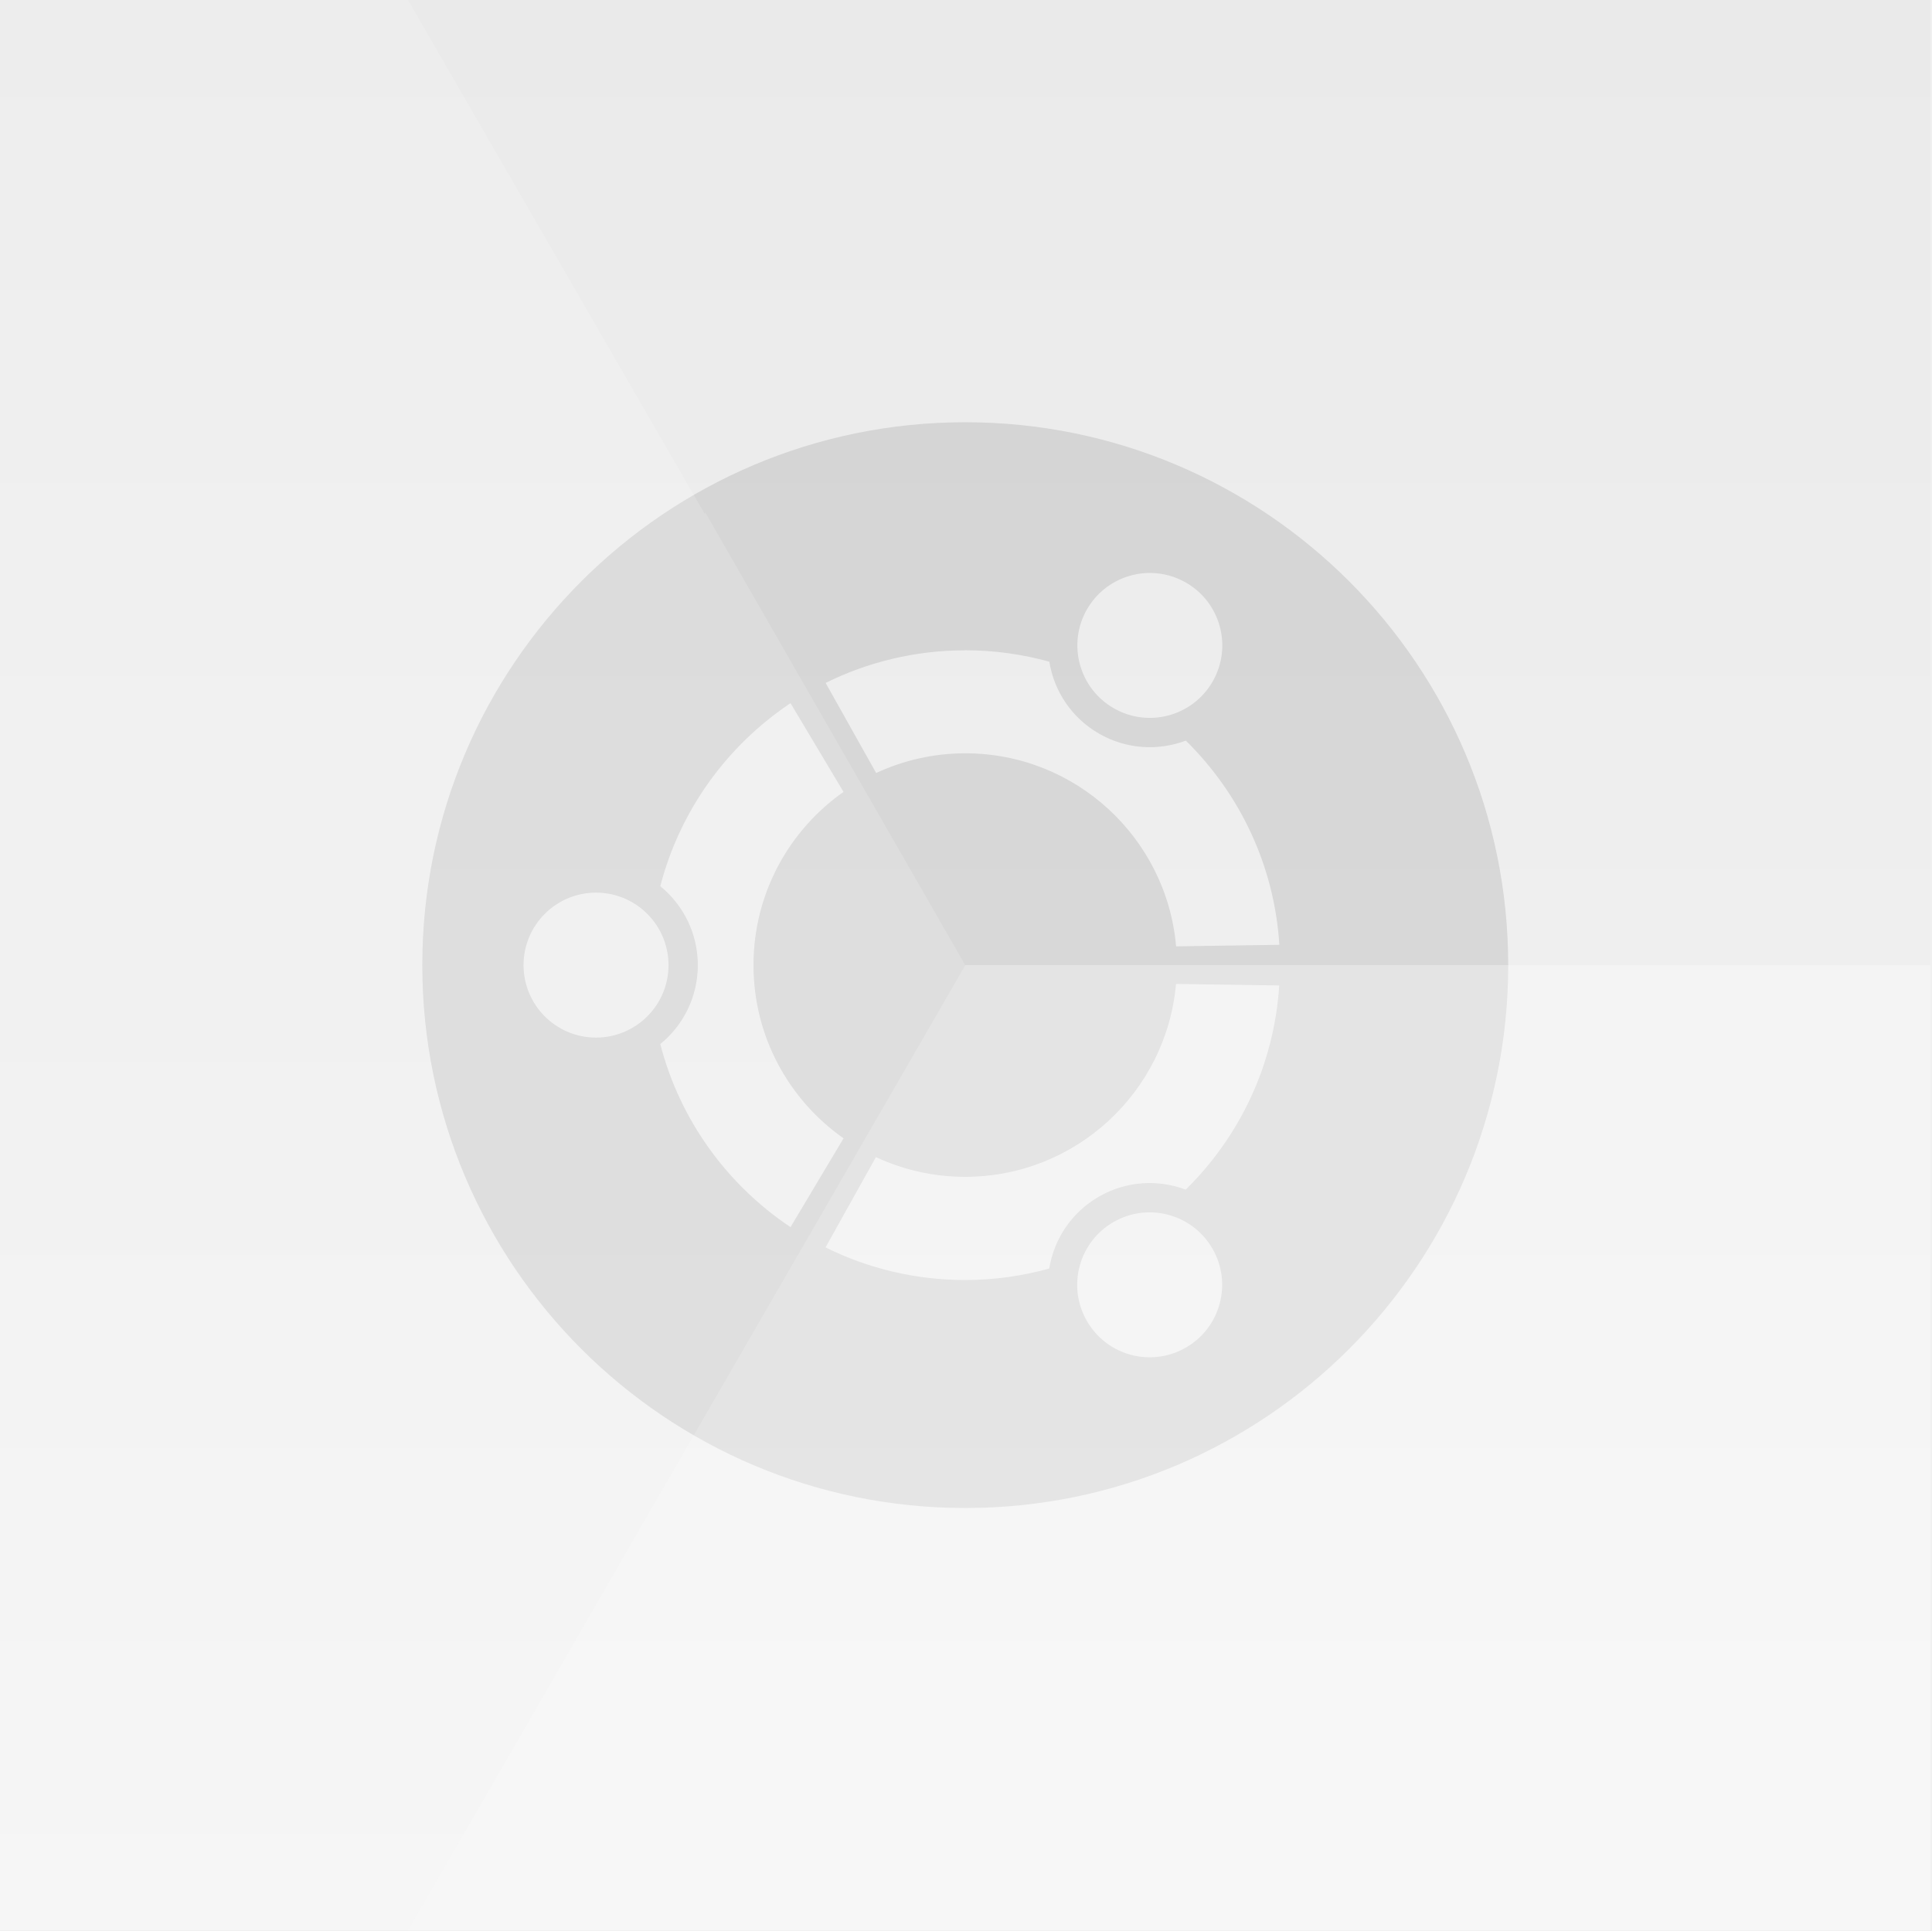
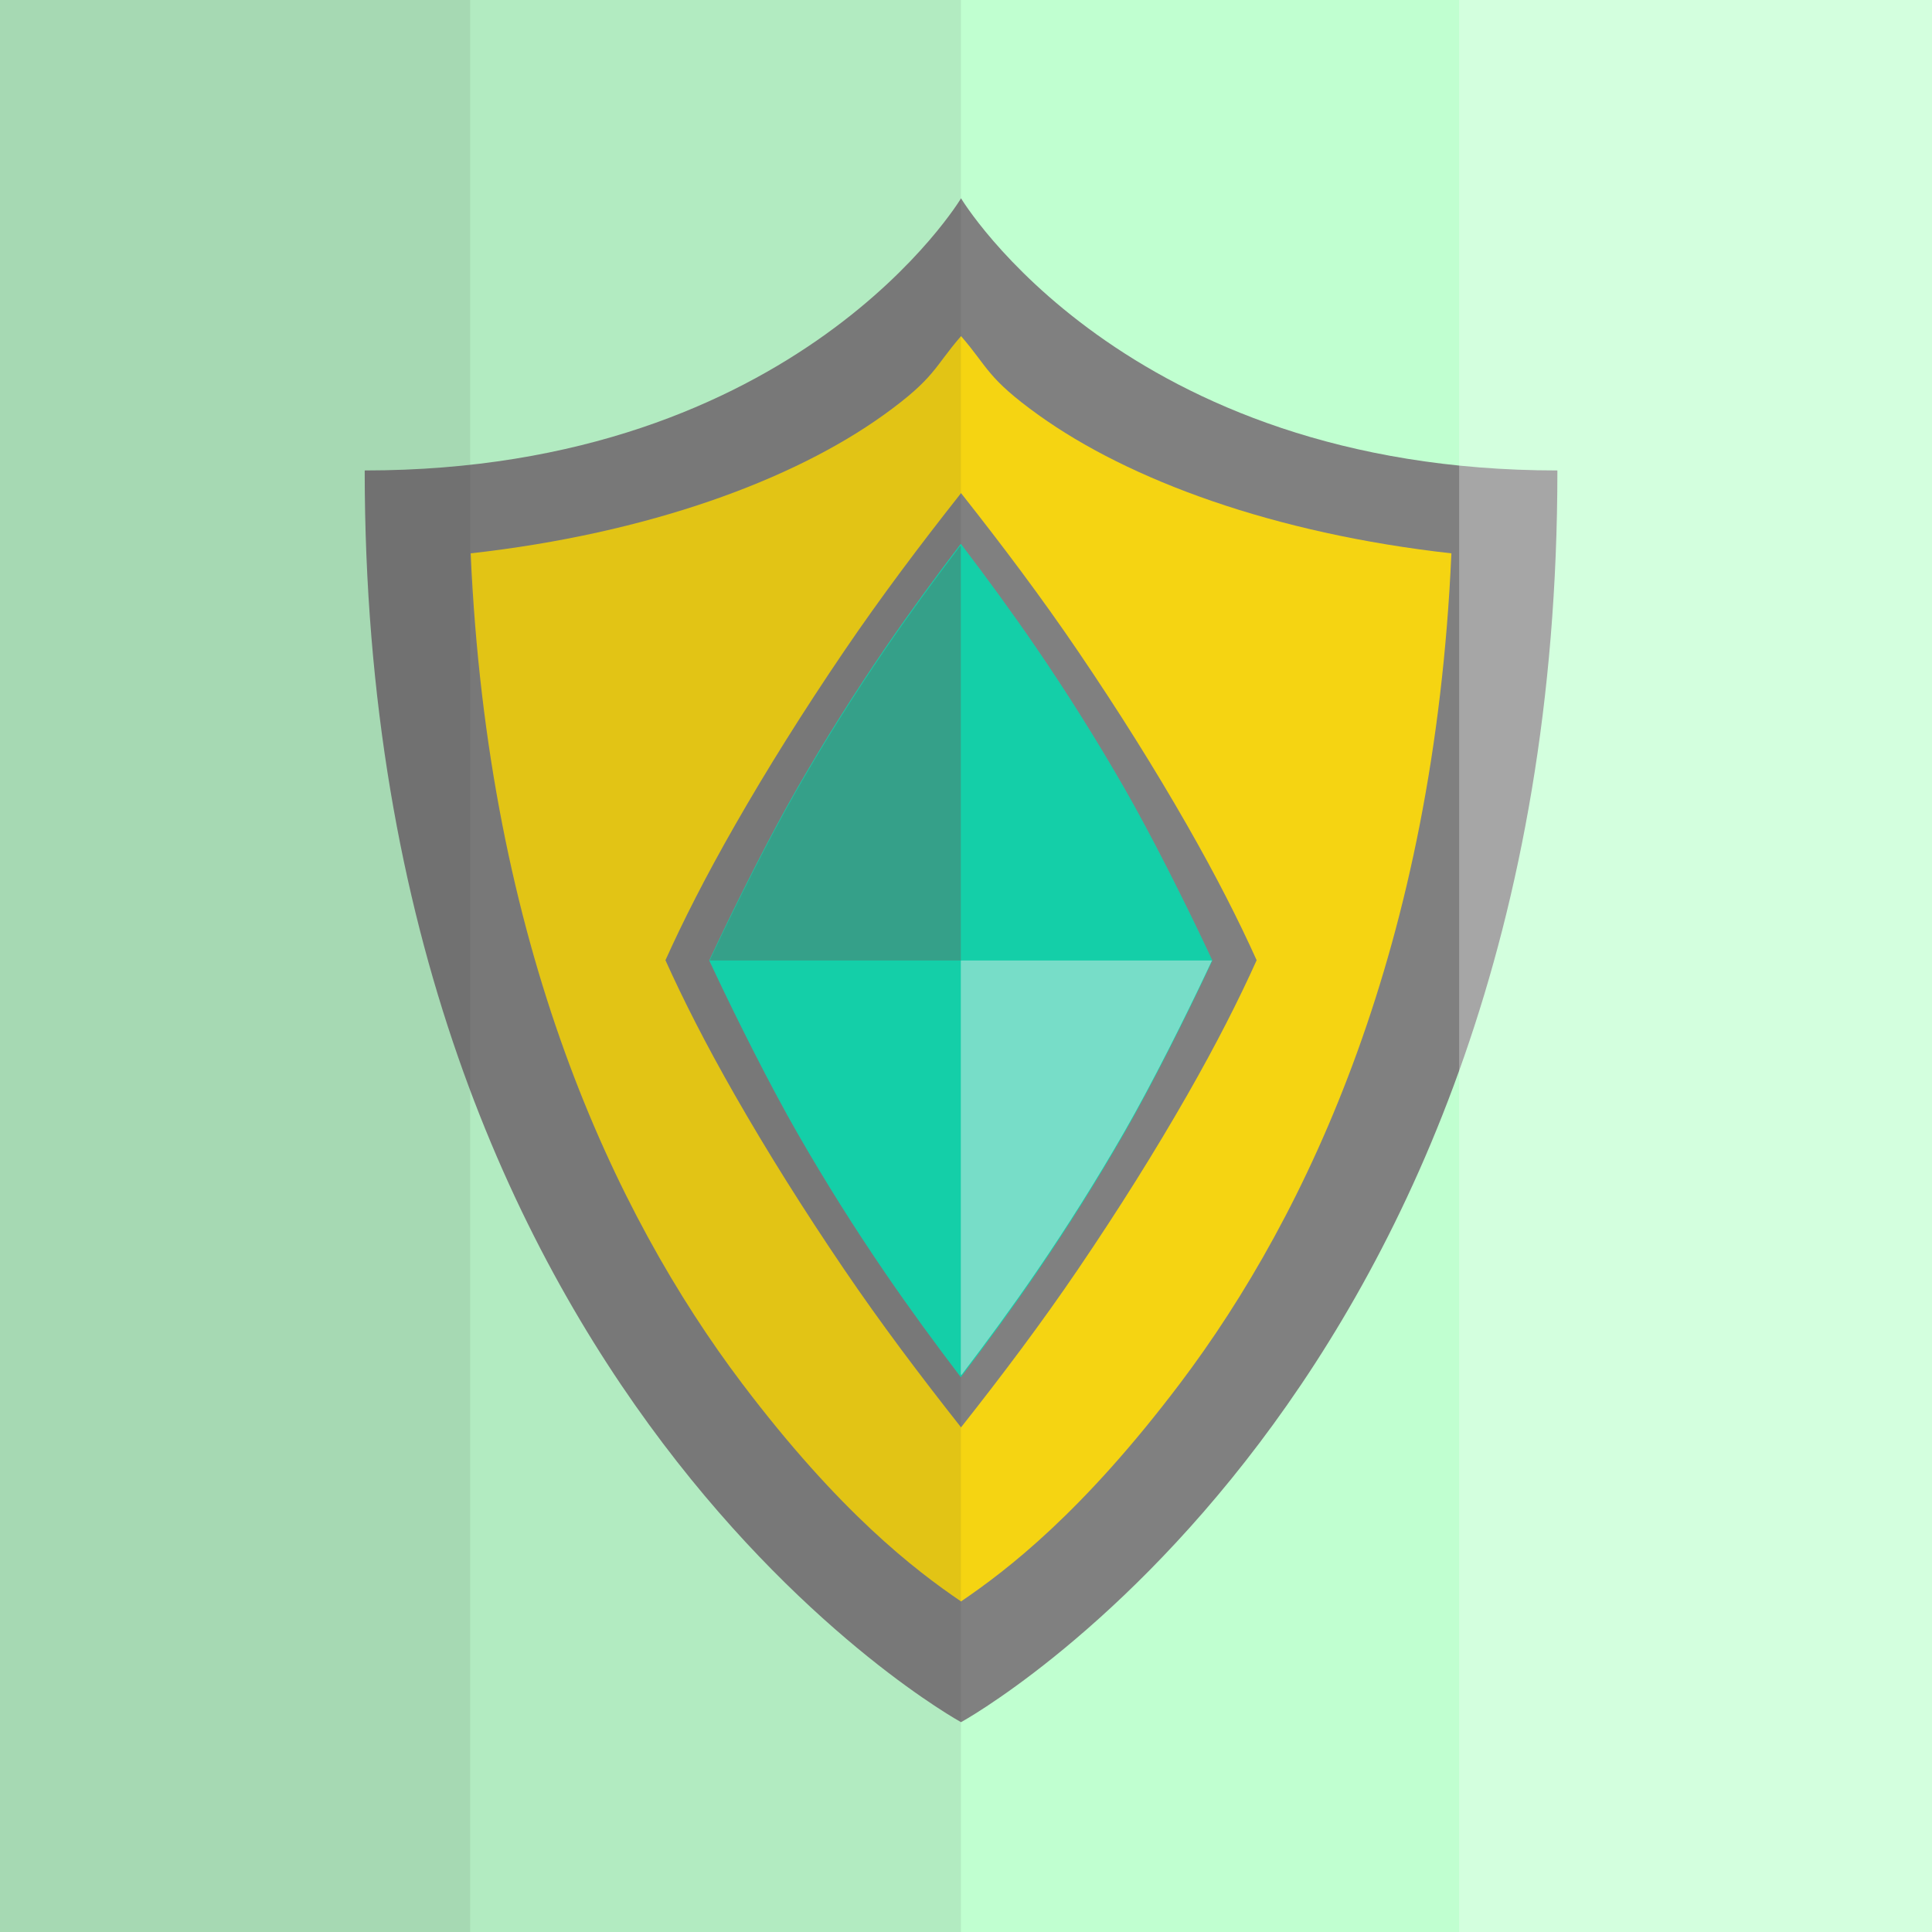
- <svg xmlns="http://www.w3.org/2000/svg" style="enable-background:new" height="512" viewBox="0 0 512.4 512" width="512.4" version="1.1">
-   <defs>
-     <linearGradient id="a" y2="494" gradientUnits="userSpaceOnUse" x2="256" gradientTransform="matrix(1 0 0 1.076 0 -19.36)" y1="18" x1="256">
-       <stop style="stop-color:#eaeaea" offset="0" />
-       <stop style="stop-color:#f4f4f4" offset="1" />
+ <svg xmlns="http://www.w3.org/2000/svg" xmlns:ns1="http://www.openswatchbook.org/uri/2009/osb" xmlns:xlink="http://www.w3.org/1999/xlink" width="512" height="512" id="svg11300" version="1.0" style="display:inline;enable-background:new">
+   <defs id="defs3">
+     <linearGradient id="linearGradient3045">
+       <stop style="stop-color:#847784;stop-opacity:0.996" offset="0" id="stop3047" />
+       <stop style="stop-color:#695f69;stop-opacity:1" offset="1" id="stop3049" />
    </linearGradient>
+     <linearGradient id="linearGradient4213">
+       <stop id="stop4215" offset="0" style="stop-color:#b1d7f3;stop-opacity:1" />
+       <stop id="stop4217" offset="1" style="stop-color:#8fafda;stop-opacity:1" />
+     </linearGradient>
+     <linearGradient id="linearGradient5460" ns1:paint="gradient">
+       <stop style="stop-color:#e6e6e6;stop-opacity:1" offset="0" id="stop5462" />
+       <stop style="stop-color:#ffffff;stop-opacity:1" offset="1" id="stop5464" />
+     </linearGradient>
+     <linearGradient id="linearGradient5476" ns1:paint="solid">
+       <stop style="stop-color:#772953;stop-opacity:1;" offset="0" id="stop5478" />
+     </linearGradient>
+     <filter color-interpolation-filters="sRGB" id="filter4154">
+       <feComposite id="feComposite4156" in2="SourceGraphic" k3="0" k2="1" k1="0" result="composite1" k4="0" operator="arithmetic" />
+       <feColorMatrix id="feColorMatrix4158" type="saturate" values="0" result="colormatrix1" in="composite1" />
+       <feFlood id="feFlood4160" result="flood1" flood-color="rgb(72,59,72)" />
+       <feBlend id="feBlend4162" result="blend1" mode="multiply" in2="colormatrix1" in="flood1" />
+       <feBlend id="feBlend4164" mode="screen" in2="blend1" result="blend2" />
+       <feColorMatrix id="feColorMatrix4166" type="saturate" values="1" result="colormatrix2" in="blend2" />
+       <feComposite id="feComposite4168" operator="in" result="composite2" in2="SourceGraphic" in="colormatrix2" />
+     </filter>
+     <clipPath clipPathUnits="userSpaceOnUse" id="clipPath3062">
+       <rect style="color:#000000;fill:url(#linearGradient3066);fill-opacity:1;fill-rule:nonzero;stroke:none;stroke-width:40;marker:none;visibility:visible;display:inline;overflow:visible;enable-background:new" id="rect3064" width="475.665" height="445.935" x="34.168" y="-194.968" />
+     </clipPath>
+     <linearGradient xlink:href="#linearGradient3045" id="linearGradient3066" gradientUnits="userSpaceOnUse" gradientTransform="matrix(1.858065,0,0,1.873679,4.438713,-288.6517)" x1="256" y1="50" x2="256" y2="288" />
+     <linearGradient ns1:paint="solid" id="linearGradient5606">
+       <stop style="stop-color:#000000;stop-opacity:1;" offset="0" id="stop5608" />
+     </linearGradient>
+     <linearGradient ns1:paint="solid" id="linearGradient4526">
+       <stop style="stop-color:#ffffff;stop-opacity:1;" offset="0" id="stop4528" />
+     </linearGradient>
+     <clipPath id="clipPath16" clipPathUnits="userSpaceOnUse">
+       <path id="path18" d="m 0,595.28 841.89,0 L 841.89,0 0,0 0,595.28 Z" />
+     </clipPath>
  </defs>
-   <rect style="color:#000000;enable-background:accumulate;fill:url(#a)" height="512" width="512" y="0" x="0" />
-   <path style="opacity:.1" d="m256 112c-79.5 0-144 64.5-144 144s64.5 144 144 144 144-64.5 144-144-64.5-144-144-144zm49.47 39.98c3.098 0.08 6.222 0.91 9.096 2.568 9.197 5.312 12.34 17.07 7.029 26.26-5.305 9.196-17.06 12.34-26.25 7.029-9.19-5.305-12.34-17.06-7.039-26.25 3.653-6.322 10.35-9.787 17.17-9.611zm-49.48 20.5c7.731 0 15.21 1.074 22.31 3.035 1.253 7.726 5.837 14.84 13.15 19.06 7.298 4.207 15.74 4.629 23.05 1.867 14.22 13.98 23.47 32.99 24.81 54.17l-27.39 0.404c-2.5-28.7-26.6-51.2-55.9-51.2-8.451 0-16.47 1.88-23.65 5.225l-13.4-23.9c11.16-5.522 23.72-8.645 37.01-8.645zm-46.33 14.03 14.06 23.54c-14.44 10.16-23.88 26.95-23.88 45.95s9.437 35.78 23.88 45.94l-14.06 23.55c-16.83-11.24-29.34-28.43-34.54-48.55 6.069-4.952 9.953-12.49 9.953-20.94 0-8.451-3.884-15.99-9.953-20.94 5.201-20.12 17.72-37.3 34.54-48.55zm-51.58 50.26c10.62 0 19.22 8.608 19.22 19.23s-8.605 19.22-19.22 19.22-19.23-8.605-19.23-19.22 8.607-19.23 19.23-19.23zm153.8 24.21 27.4 0.402c-1.348 21.18-10.6 40.19-24.81 54.17-7.31-2.762-15.75-2.347-23.05 1.867-7.309 4.227-11.89 11.34-13.15 19.06-7.104 1.967-14.58 3.041-22.31 3.041-13.29 0-25.86-3.124-37.01-8.652l13.36-23.94c7.186 3.344 15.2 5.225 23.65 5.225 29.34 0 53.41-22.49 55.93-51.18zm-7.482 60.6c6.816-0.176 13.51 3.289 17.16 9.607 5.311 9.197 2.16 20.95-7.035 26.25-9.196 5.311-20.95 2.159-26.25-7.037-5.312-9.191-2.159-20.94 7.037-26.25 2.872-1.658 5.994-2.49 9.092-2.57z" />
-   <g transform="translate(0,18)">
-     <path style="opacity:.3;color:#000000;enable-background:accumulate;fill:#fff" d="m256 256l-147.8 256h403.8v-256h-122.7-133.3z" transform="translate(0,-18)" />
-     <path style="opacity:.15;color:#000000;enable-background:accumulate;fill:#fff" d="m0 0v512h108.2l76.4-132.3 71.4-123.7-68.9-120-0.2 0.3-78.7-136.3h-108.2z" transform="translate(0,-18)" />
-   </g>
-   <path d="m-208.3 605.6c-7.842 0-14.55 5.029-17.32 12.19-0.061-0.001-0.121 0-0.182 0-7.088 0-12.83 6.002-12.83 13.41 0 7.404 5.746 13.41 12.83 13.41h17.5 16.33c5.155 0 9.333-4.365 9.333-9.75 0-4.543-2.974-8.363-7-9.445 0.001-0.103 0-0.202 0-0.305 0-10.77-8.357-19.5-18.67-19.5z" style="stroke-width:4;color:#000000;stroke:#ccc;enable-background:accumulate;display:none;fill:#fff" />
-   <path style="stroke-width:4;color:#000000;stroke:#ccc;enable-background:accumulate;display:none;fill:none" d="m288.9 828.1c-6.349 0-11.78 4.072-14.02 9.867-0.05-0.001-0.098 0-0.148 0-5.738 0-10.39 4.86-10.39 10.85 0 5.995 4.652 10.85 10.39 10.85h14.17 13.22c4.173 0 7.557-3.534 7.557-7.894 0-3.678-2.408-6.771-5.667-7.647 0.001-0.083 0-0.163 0-0.247 0-8.719-6.766-15.79-15.11-15.79z" />
-   <g style="display:none" transform="translate(0 -558.4)">
-     <path d="m166.1 576.4h179.9c145.3 0 166.1 20.74 166.1 165.9v144.2c0 145.2-20.76 165.9-166.1 165.9h-179.9c-145.3 0-166.1-20-166.1-165.5v-144.2c0-145.2 20.76-165.9 166.1-165.9z" style="stroke:#00f;fill:#00f;display:inline;fill-opacity:.081" />
-     <circle style="stroke-width:.833;fill-opacity:.081;color:#000000;stroke:#00f;enable-background:accumulate;display:inline;fill:#00f" cx="256" transform="matrix(1.2 0 0 1.2 -51.2 528.8)" cy="238" r="120" />
-     <rect style="stroke-linejoin:round;fill-opacity:.081;color:#000000;stroke:#00f;stroke-linecap:round;enable-background:accumulate;display:inline;fill:#00f" height="272" width="272" y="678.4" x="120" />
-     <rect style="stroke-linejoin:round;fill-opacity:.081;color:#000000;stroke:#00f;stroke-linecap:round;enable-background:accumulate;display:inline;fill:#00f" height="240" width="304" y="694.4" x="104" />
-     <rect style="stroke-linejoin:round;fill-opacity:.081;color:#000000;stroke:#00f;stroke-linecap:round;enable-background:accumulate;display:inline;fill:#00f" height="304" width="240" y="662.4" x="136" />
+   <g id="layer6" style="display:inline">
+     <rect style="color:#000000;clip-rule:nonzero;display:inline;overflow:visible;visibility:visible;opacity:1;isolation:auto;mix-blend-mode:normal;color-interpolation:sRGB;color-interpolation-filters:linearRGB;solid-color:#000000;solid-opacity:1;vector-effect:none;fill:#c0ffd0;fill-opacity:1;fill-rule:nonzero;stroke:none;stroke-width:2;stroke-linecap:round;stroke-linejoin:round;stroke-miterlimit:4;stroke-dasharray:none;stroke-dashoffset:0;stroke-opacity:1;marker:none;paint-order:markers fill stroke;color-rendering:auto;image-rendering:auto;shape-rendering:auto;text-rendering:auto;enable-background:accumulate" id="rect4847" width="514.626" height="518.034" x="-1.313" y="-3.017" ry="0.351" />
+     <path style="color:#000000;display:inline;overflow:visible;visibility:visible;opacity:1;fill:#808080;fill-opacity:1;fill-rule:nonzero;stroke:none;stroke-width:210.717;marker:none;enable-background:accumulate" d="m 254.687,52.552 c 0,0 -43.102,72.125 -158.038,72.125 0,245.21 158.038,331.715 158.038,331.715 0,0 158.038,-86.505 158.038,-331.715 -114.936,0 -158.038,-72.125 -158.038,-72.125 z" id="path10044" />
+     <path style="color:#000000;display:inline;overflow:visible;visibility:visible;opacity:1;fill:#f5d412;fill-opacity:1;fill-rule:nonzero;stroke:none;stroke-width:210.717;marker:none;enable-background:accumulate" d="m 254.687,89.078 c 7.156,8.218 6.769,11.035 20.578,20.938 24.005,17.216 62.212,31.348 109.371,36.628 -4.571,103.868 -37.892,174.947 -71.92,219.978 -25.852,34.213 -45.83,49.476 -58.029,57.772 -12.199,-8.297 -32.177,-23.56 -58.03,-57.772 -34.026,-45.03 -67.348,-116.109 -71.919,-219.978 47.159,-5.28 85.366,-19.412 109.371,-36.628 13.817,-9.909 13.421,-12.718 20.578,-20.938 z" id="path9909" />
+     <path style="display:inline;fill:#808080;fill-opacity:1;fill-rule:nonzero;stroke:none;stroke-width:2.634;enable-background:new" d="m 254.65,130.635 v 0.096 c -10.894,13.788 -21.366,27.711 -30.996,41.898 -10.739,15.816 -20.356,31.165 -28.861,46.033 -7.848,13.72 -13.756,25.404 -18.445,35.809 4.69,10.406 10.596,22.094 18.445,35.818 8.505,14.868 18.122,30.215 28.861,46.033 9.629,14.185 20.102,28.106 30.996,41.895 v 0.096 c 0.012,-0.016 0.025,-0.031 0.037,-0.047 0.012,0.016 0.025,0.031 0.037,0.047 v -0.096 c 10.894,-13.788 21.367,-27.709 30.996,-41.895 10.739,-15.818 20.356,-31.165 28.861,-46.033 7.849,-13.724 13.756,-25.412 18.445,-35.818 -4.689,-10.404 -10.598,-22.088 -18.445,-35.809 -8.505,-14.868 -18.122,-30.218 -28.861,-46.033 -9.63,-14.188 -20.102,-28.11 -30.996,-41.898 v -0.096 c -0.012,0.016 -0.025,0.031 -0.037,0.047 -0.012,-0.016 -0.025,-0.031 -0.037,-0.047 z" id="path9959" />
+     <rect ry="0.351" y="-3.017" x="-1.313" height="518.034" width="255.959" id="rect4849" style="color:#000000;clip-rule:nonzero;display:inline;overflow:visible;visibility:visible;opacity:0.1;isolation:auto;mix-blend-mode:normal;color-interpolation:sRGB;color-interpolation-filters:linearRGB;solid-color:#000000;solid-opacity:1;vector-effect:none;fill:#333333;fill-opacity:1;fill-rule:nonzero;stroke:none;stroke-width:1.41;stroke-linecap:round;stroke-linejoin:round;stroke-miterlimit:4;stroke-dasharray:none;stroke-dashoffset:0;stroke-opacity:1;marker:none;paint-order:markers fill stroke;color-rendering:auto;image-rendering:auto;shape-rendering:auto;text-rendering:auto;enable-background:accumulate" />
+     <path id="path9885" d="m 254.628,144.106 c 6.776,8.893 13.46,18.01 19.973,27.529 8.251,12.06 15.998,24.397 23.25,37.012 7.358,12.801 16.14,30.394 21.822,42.436 v 0.005 l 1.627,3.455 -1.627,3.453 v 0.008 c -5.682,12.039 -14.465,29.633 -21.822,42.436 -7.251,12.615 -14.998,24.954 -23.25,37.012 -6.513,9.522 -13.197,18.636 -19.973,27.529 -6.775,-8.892 -13.46,-18.007 -19.973,-27.529 -8.251,-12.058 -15.998,-24.397 -23.25,-37.012 -7.357,-12.803 -16.14,-30.397 -21.822,-42.436 v -0.008 l -1.627,-3.453 1.627,-3.455 v -0.005 c 5.682,-12.042 14.464,-29.635 21.822,-42.436 7.251,-12.615 14.999,-24.952 23.25,-37.012 6.513,-9.519 13.197,-18.636 19.973,-27.529 z" style="display:inline;fill:#14cfa8;fill-opacity:1;fill-rule:nonzero;stroke:none;stroke-width:2.828;enable-background:new" />
+     <rect style="color:#000000;clip-rule:nonzero;display:inline;overflow:visible;visibility:visible;opacity:0.1;isolation:auto;mix-blend-mode:normal;color-interpolation:sRGB;color-interpolation-filters:linearRGB;solid-color:#000000;solid-opacity:1;vector-effect:none;fill:#333333;fill-opacity:1;fill-rule:nonzero;stroke:none;stroke-width:0.989;stroke-linecap:round;stroke-linejoin:round;stroke-miterlimit:4;stroke-dasharray:none;stroke-dashoffset:0;stroke-opacity:1;marker:none;paint-order:markers fill stroke;color-rendering:auto;image-rendering:auto;shape-rendering:auto;text-rendering:auto;enable-background:accumulate" id="rect10046" width="125.915" height="518.034" x="-1.313" y="-3.017" ry="0.351" />
+     <rect ry="0.351" y="-3.017" x="386.687" height="518.034" width="125.915" id="rect10048" style="color:#000000;clip-rule:nonzero;display:inline;overflow:visible;visibility:visible;opacity:0.3;isolation:auto;mix-blend-mode:normal;color-interpolation:sRGB;color-interpolation-filters:linearRGB;solid-color:#000000;solid-opacity:1;vector-effect:none;fill:#ffffff;fill-opacity:1;fill-rule:nonzero;stroke:none;stroke-width:0.989;stroke-linecap:round;stroke-linejoin:round;stroke-miterlimit:4;stroke-dasharray:none;stroke-dashoffset:0;stroke-opacity:1;marker:none;paint-order:markers fill stroke;color-rendering:auto;image-rendering:auto;shape-rendering:auto;text-rendering:auto;enable-background:accumulate" />
+     <g id="g10174" transform="translate(0.11531,-0.29327)">
+       <path id="path10159" d="m 254.512,254.837 v 109.65 c 0.053,0.069 0.105,0.14 0.158,0.209 6.775,-8.892 13.46,-18.007 19.973,-27.529 8.251,-12.058 15.997,-24.397 23.248,-37.012 7.357,-12.803 16.141,-30.397 21.822,-42.436 v -0.008 l 1.355,-2.875 z" style="display:inline;fill:#77ddc8;fill-opacity:1;fill-rule:nonzero;stroke:none;stroke-width:2.828;enable-background:new" />
+       <path style="display:inline;fill:#35a089;fill-opacity:1;fill-rule:nonzero;stroke:none;stroke-width:2.828;enable-background:new" d="M 254.514,254.836 V 145.186 c -0.053,-0.069 -0.105,-0.14 -0.158,-0.209 -6.775,8.892 -13.46,18.007 -19.973,27.529 -8.251,12.058 -15.997,24.397 -23.248,37.012 -7.357,12.803 -16.141,30.397 -21.822,42.436 v 0.008 l -1.355,2.875 z" id="path10170" />
+     </g>
  </g>
</svg>
